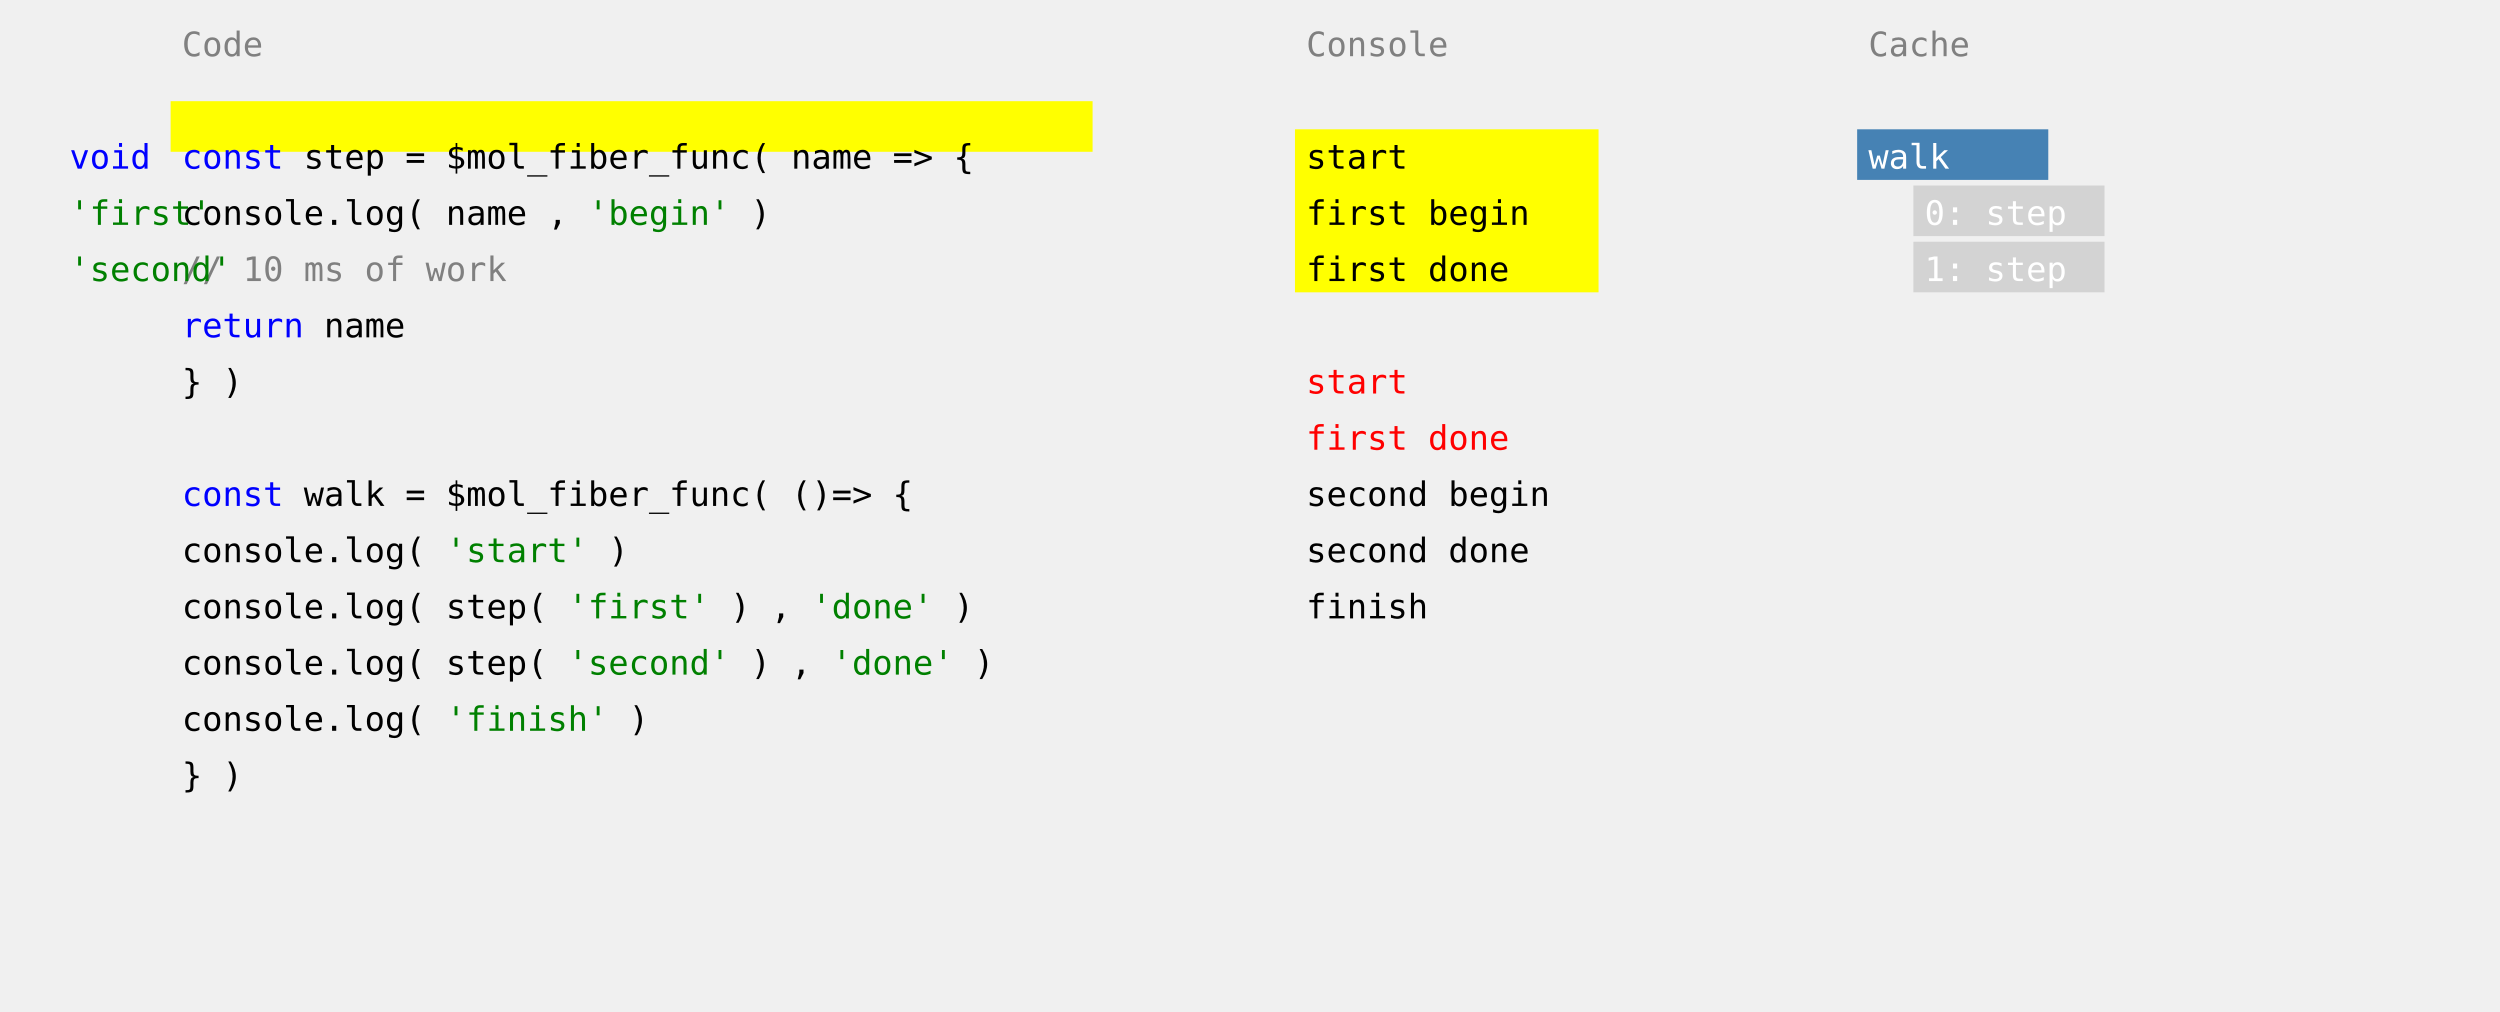
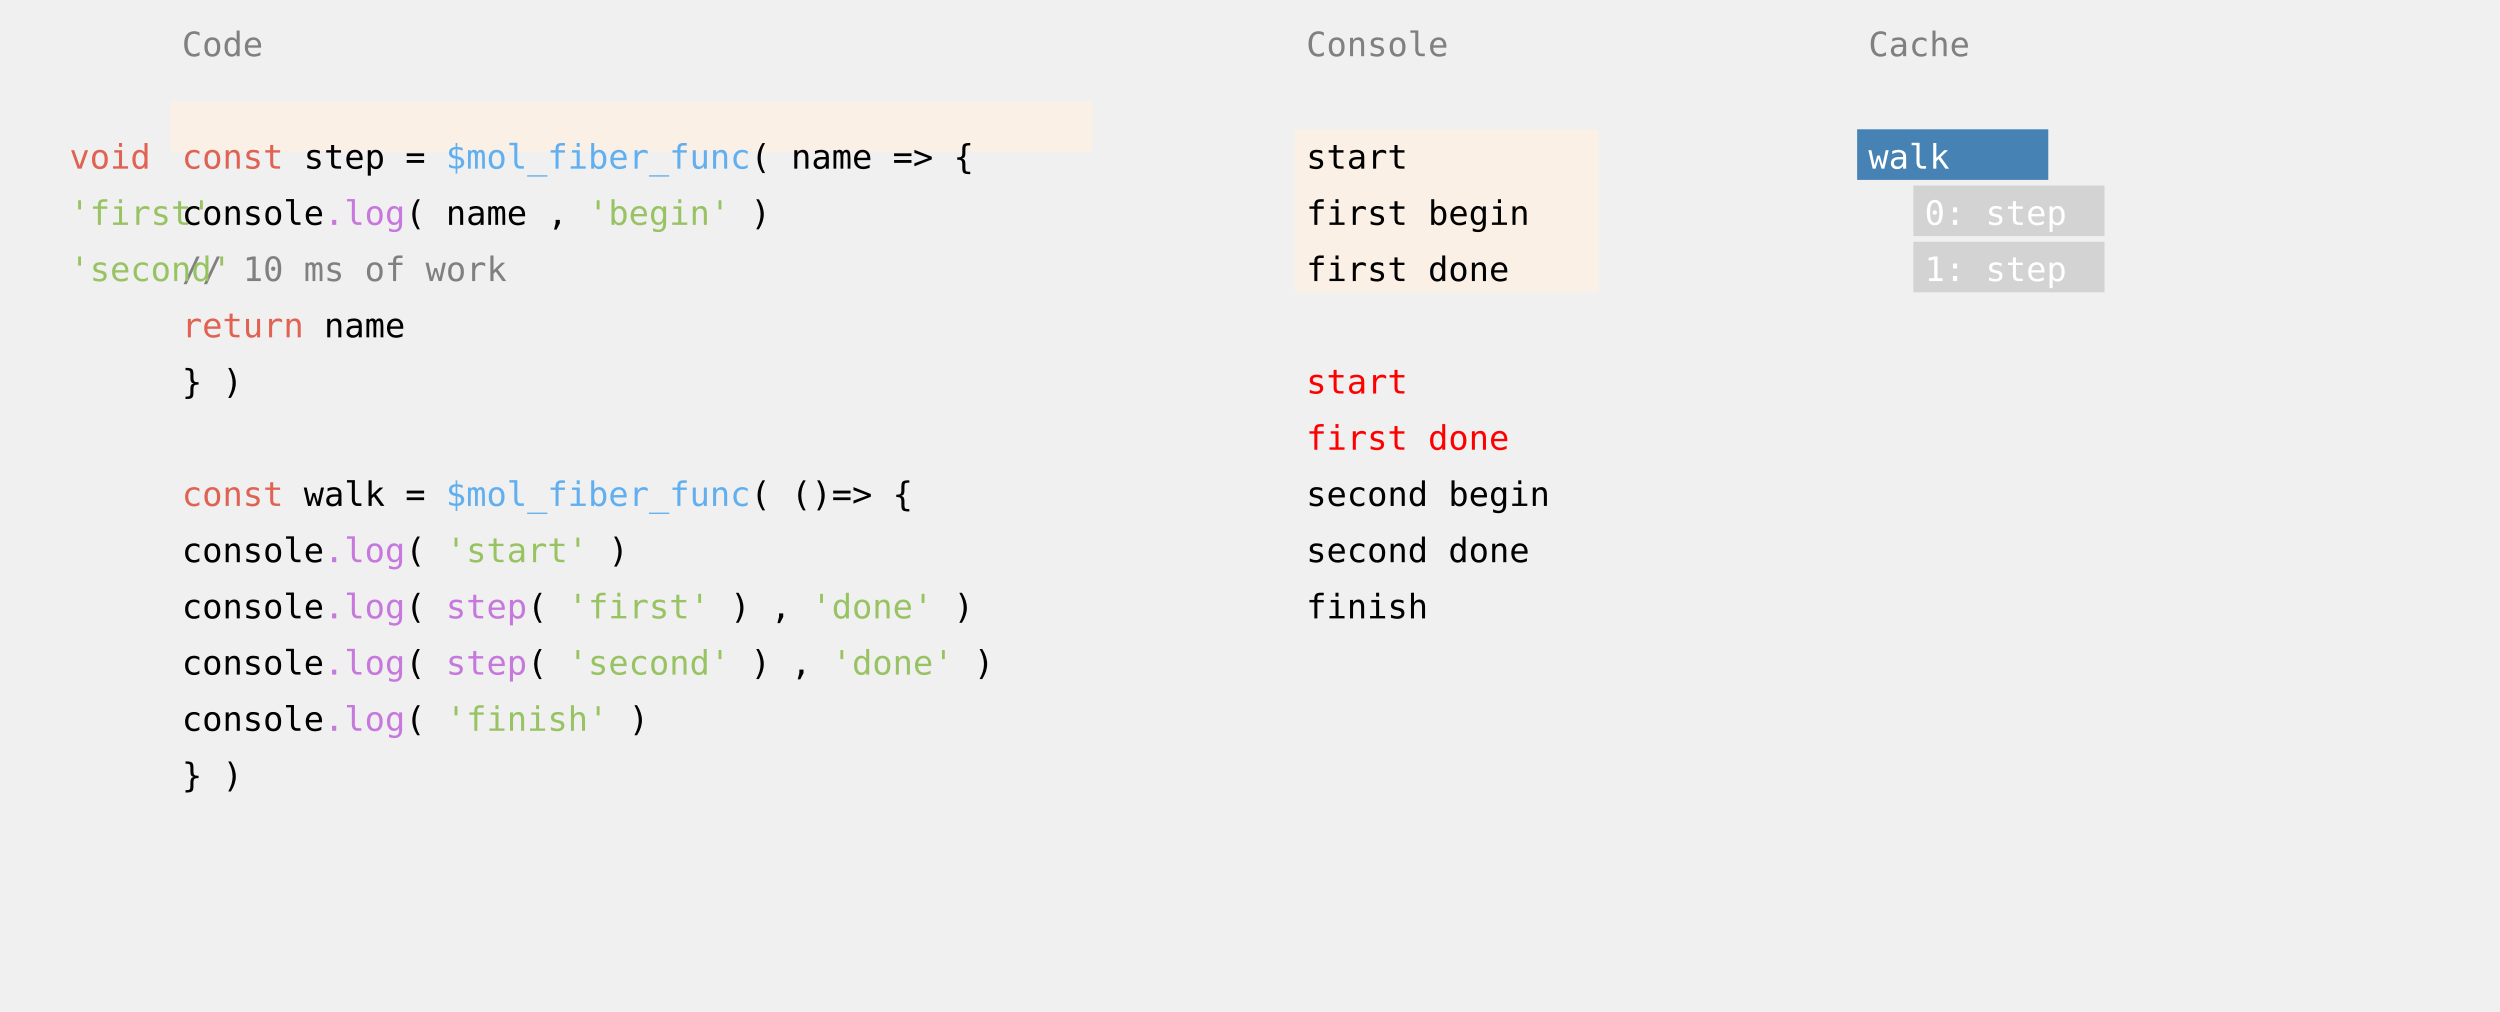
<svg xmlns="http://www.w3.org/2000/svg" width="840" height="340" viewBox="0 -40 840 360">
  <style>
	* {
		white-space: pre;
		font-family: monospace;
	}

	.header {
		fill: gray;
	}

	.cache rect {
		fill: lightgray;
		stroke: lightgray;
		stroke-width: 8px;
	}

	.cache rect.l {
		fill: steelblue;
		stroke: steelblue;
	}

	.cache text {
		fill: white;
	}

	.row {
- 		fill: yellow;
- 		stroke: yellow;
+ 		fill: linen;
+ 		stroke: linen;
		stroke-width: 8px;
	}

	.token {
- 		fill: blue;
+ 		fill: #E06252;
	}

	.string {
- 		fill: green;
+ 		fill: #98C363;
	}

	.comment {
		fill: gray;
+ 	}
+ 
+ 	.func {
+ 		fill: #C678DD;
+ 	}
+ 
+ 	.glob {
+ 		fill: #61AFEF
	}

	.bad {
		fill: red;
	}

</style>
  <text class="header" x="40" y="-20">Code</text>
  <rect class="row" x="40" width="320" height="10">
    <animate values="150;170;190;10;30;70;190;210;230;230" attributeName="y" dur="10s" calcMode="discrete" repeatCount="indefinite" />
  </rect>
  <text x="40" y="20">
-     <tspan class="token">const</tspan> step = $mol_fiber_func( name =&gt; {</text>
-   <text x="40" y="40">    console.log( name , <tspan class="string">'begin'</tspan> )</text>
+     <tspan class="token">const</tspan> step = <tspan class="glob">$mol_fiber_func</tspan>( name =&gt; {</text>
+   <text x="40" y="40">    console<tspan class="func">.log</tspan>( name , <tspan class="string">'begin'</tspan> )</text>
  <text x="40" y="60">
    <tspan class="comment">// 10 ms of work</tspan>
  </text>
  <text x="40" y="80">
    <tspan class="token">return</tspan> name</text>
  <text x="40" y="100">} )</text>
  <text x="40" y="140">
-     <tspan class="token">const</tspan> walk = $mol_fiber_func( ()=&gt; {</text>
-   <text x="40" y="160">    console.log( <tspan class="string">'start'</tspan> )</text>
-   <text x="40" y="180">    console.log( step( <tspan class="string">'first'</tspan> ) , <tspan class="string">'done'</tspan> )</text>
-   <text x="40" y="200">    console.log( step( <tspan class="string">'second'</tspan> ) , <tspan class="string">'done'</tspan> )</text>
-   <text x="40" y="220">    console.log( <tspan class="string">'finish'</tspan> )</text>
+     <tspan class="token">const</tspan> walk = <tspan class="glob">$mol_fiber_func</tspan>( ()=&gt; {</text>
+   <text x="40" y="160">    console<tspan class="func">.log</tspan>( <tspan class="string">'start'</tspan> )</text>
+   <text x="40" y="180">    console<tspan class="func">.log</tspan>( <tspan class="func">step</tspan>( <tspan class="string">'first'</tspan> ) , <tspan class="string">'done'</tspan> )</text>
+   <text x="40" y="200">    console<tspan class="func">.log</tspan>( <tspan class="func">step</tspan>( <tspan class="string">'second'</tspan> ) , <tspan class="string">'done'</tspan> )</text>
+   <text x="40" y="220">    console<tspan class="func">.log</tspan>( <tspan class="string">'finish'</tspan> )</text>
  <text x="40" y="240">} )</text>
  <text class="header" x="440" y="-20">Console</text>
  <rect class="row" x="440" y="10" width="100" height="50" />
  <rect class="row" x="440" y="90" width="100" height="0">
    <animate values="10;30;30;30;50;50;70;90;90;90" attributeName="height" dur="10s" calcMode="discrete" repeatCount="indefinite" />
  </rect>
  <text x="440" y="20">start</text>
  <text x="440" y="40">first begin</text>
  <text x="440" y="60">first done</text>
  <text class="bad" x="440" y="100">start</text>
  <text class="bad" x="440" y="120">first done</text>
  <text x="440" y="140">second begin</text>
  <text x="440" y="160">second done</text>
  <text x="440" y="180">finish</text>
  <text class="header" x="640" y="-20">Cache</text>
  <text y="20">
    <tspan class="token">void</tspan>
    <animate values="640;640;640;640;640;640;640;640;710;710" attributeName="x" dur="10s" calcMode="discrete" repeatCount="indefinite" />
  </text>
  <g class="cache">
    <rect x="640" y="10" width="60" height="10" class="l" />
    <text x="640" y="20">walk</text>
  </g>
  <text y="40">
    <tspan class="string">'first'</tspan>
    <animate values="730;730;730;730;730;730;730;730;670;670" attributeName="x" dur="10s" calcMode="discrete" repeatCount="indefinite" />
  </text>
  <g class="cache">
    <rect x="660" y="30" width="60" height="10">
      <animate values="l;l;l;l;l;l;l;l;o;o" attributeName="class" dur="10s" calcMode="discrete" repeatCount="indefinite" />
    </rect>
    <text x="660" y="40">0: step</text>
  </g>
  <text y="60">
    <tspan class="string">'second'</tspan>
    <animate values="670;670;670;670;670;730;730;730;670;670" attributeName="x" dur="10s" calcMode="discrete" repeatCount="indefinite" />
  </text>
  <g class="cache">
    <rect x="660" y="50" width="60" height="10">
      <animate values="l;l;l;l;l;l;l;l;o;o" attributeName="class" dur="10s" calcMode="discrete" repeatCount="indefinite" />
    </rect>
    <text x="660" y="60">1: step</text>
  </g>
</svg>
